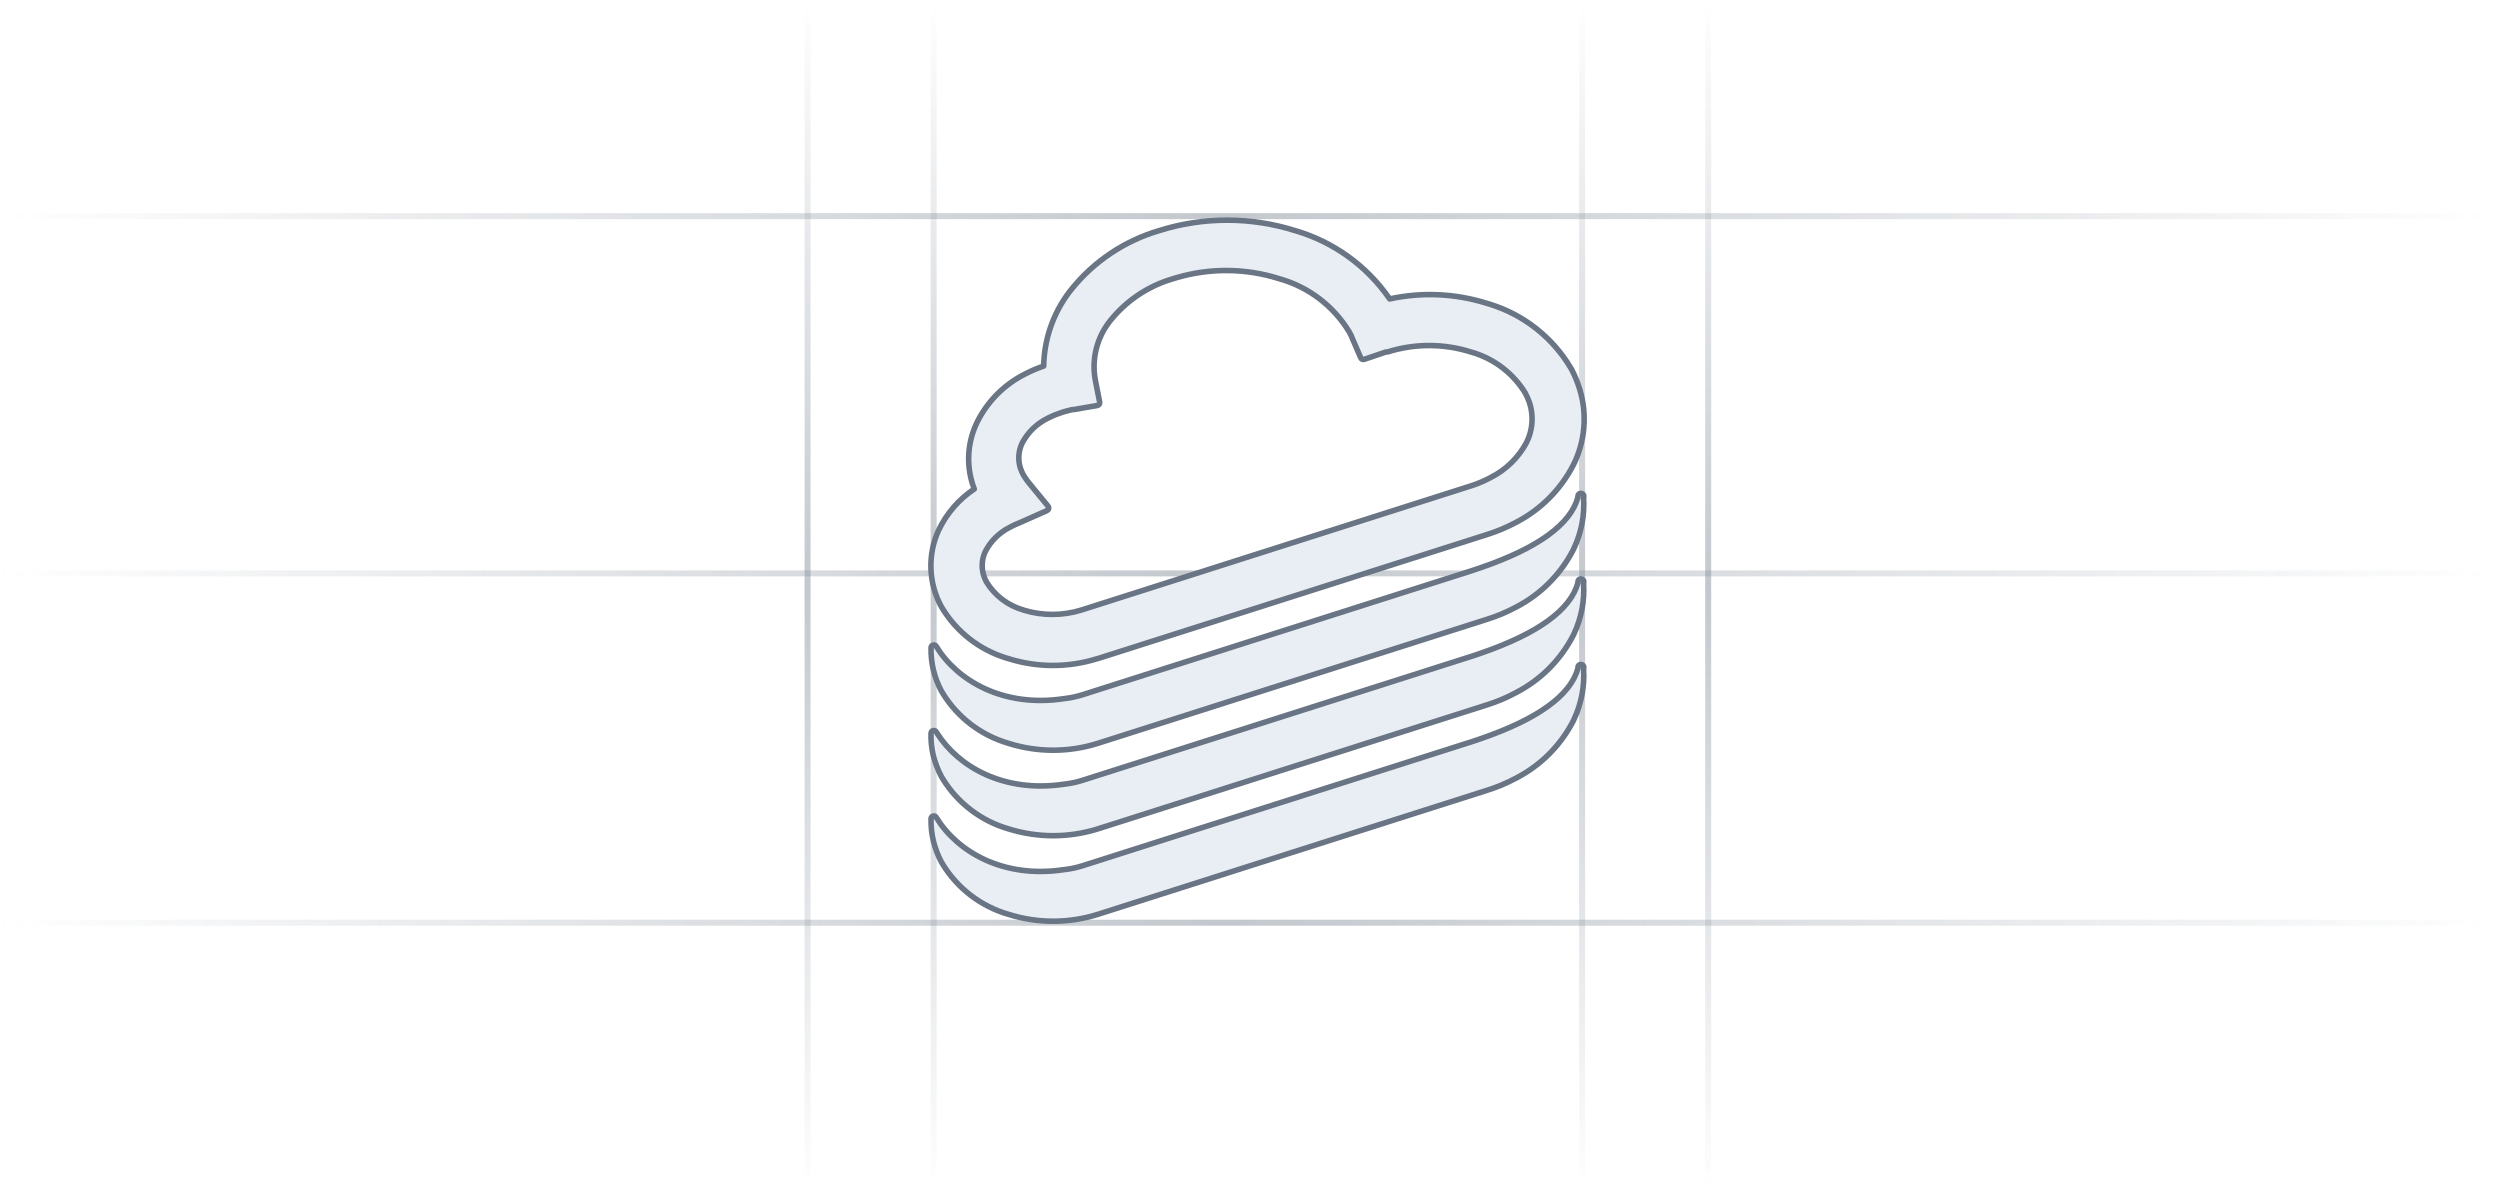
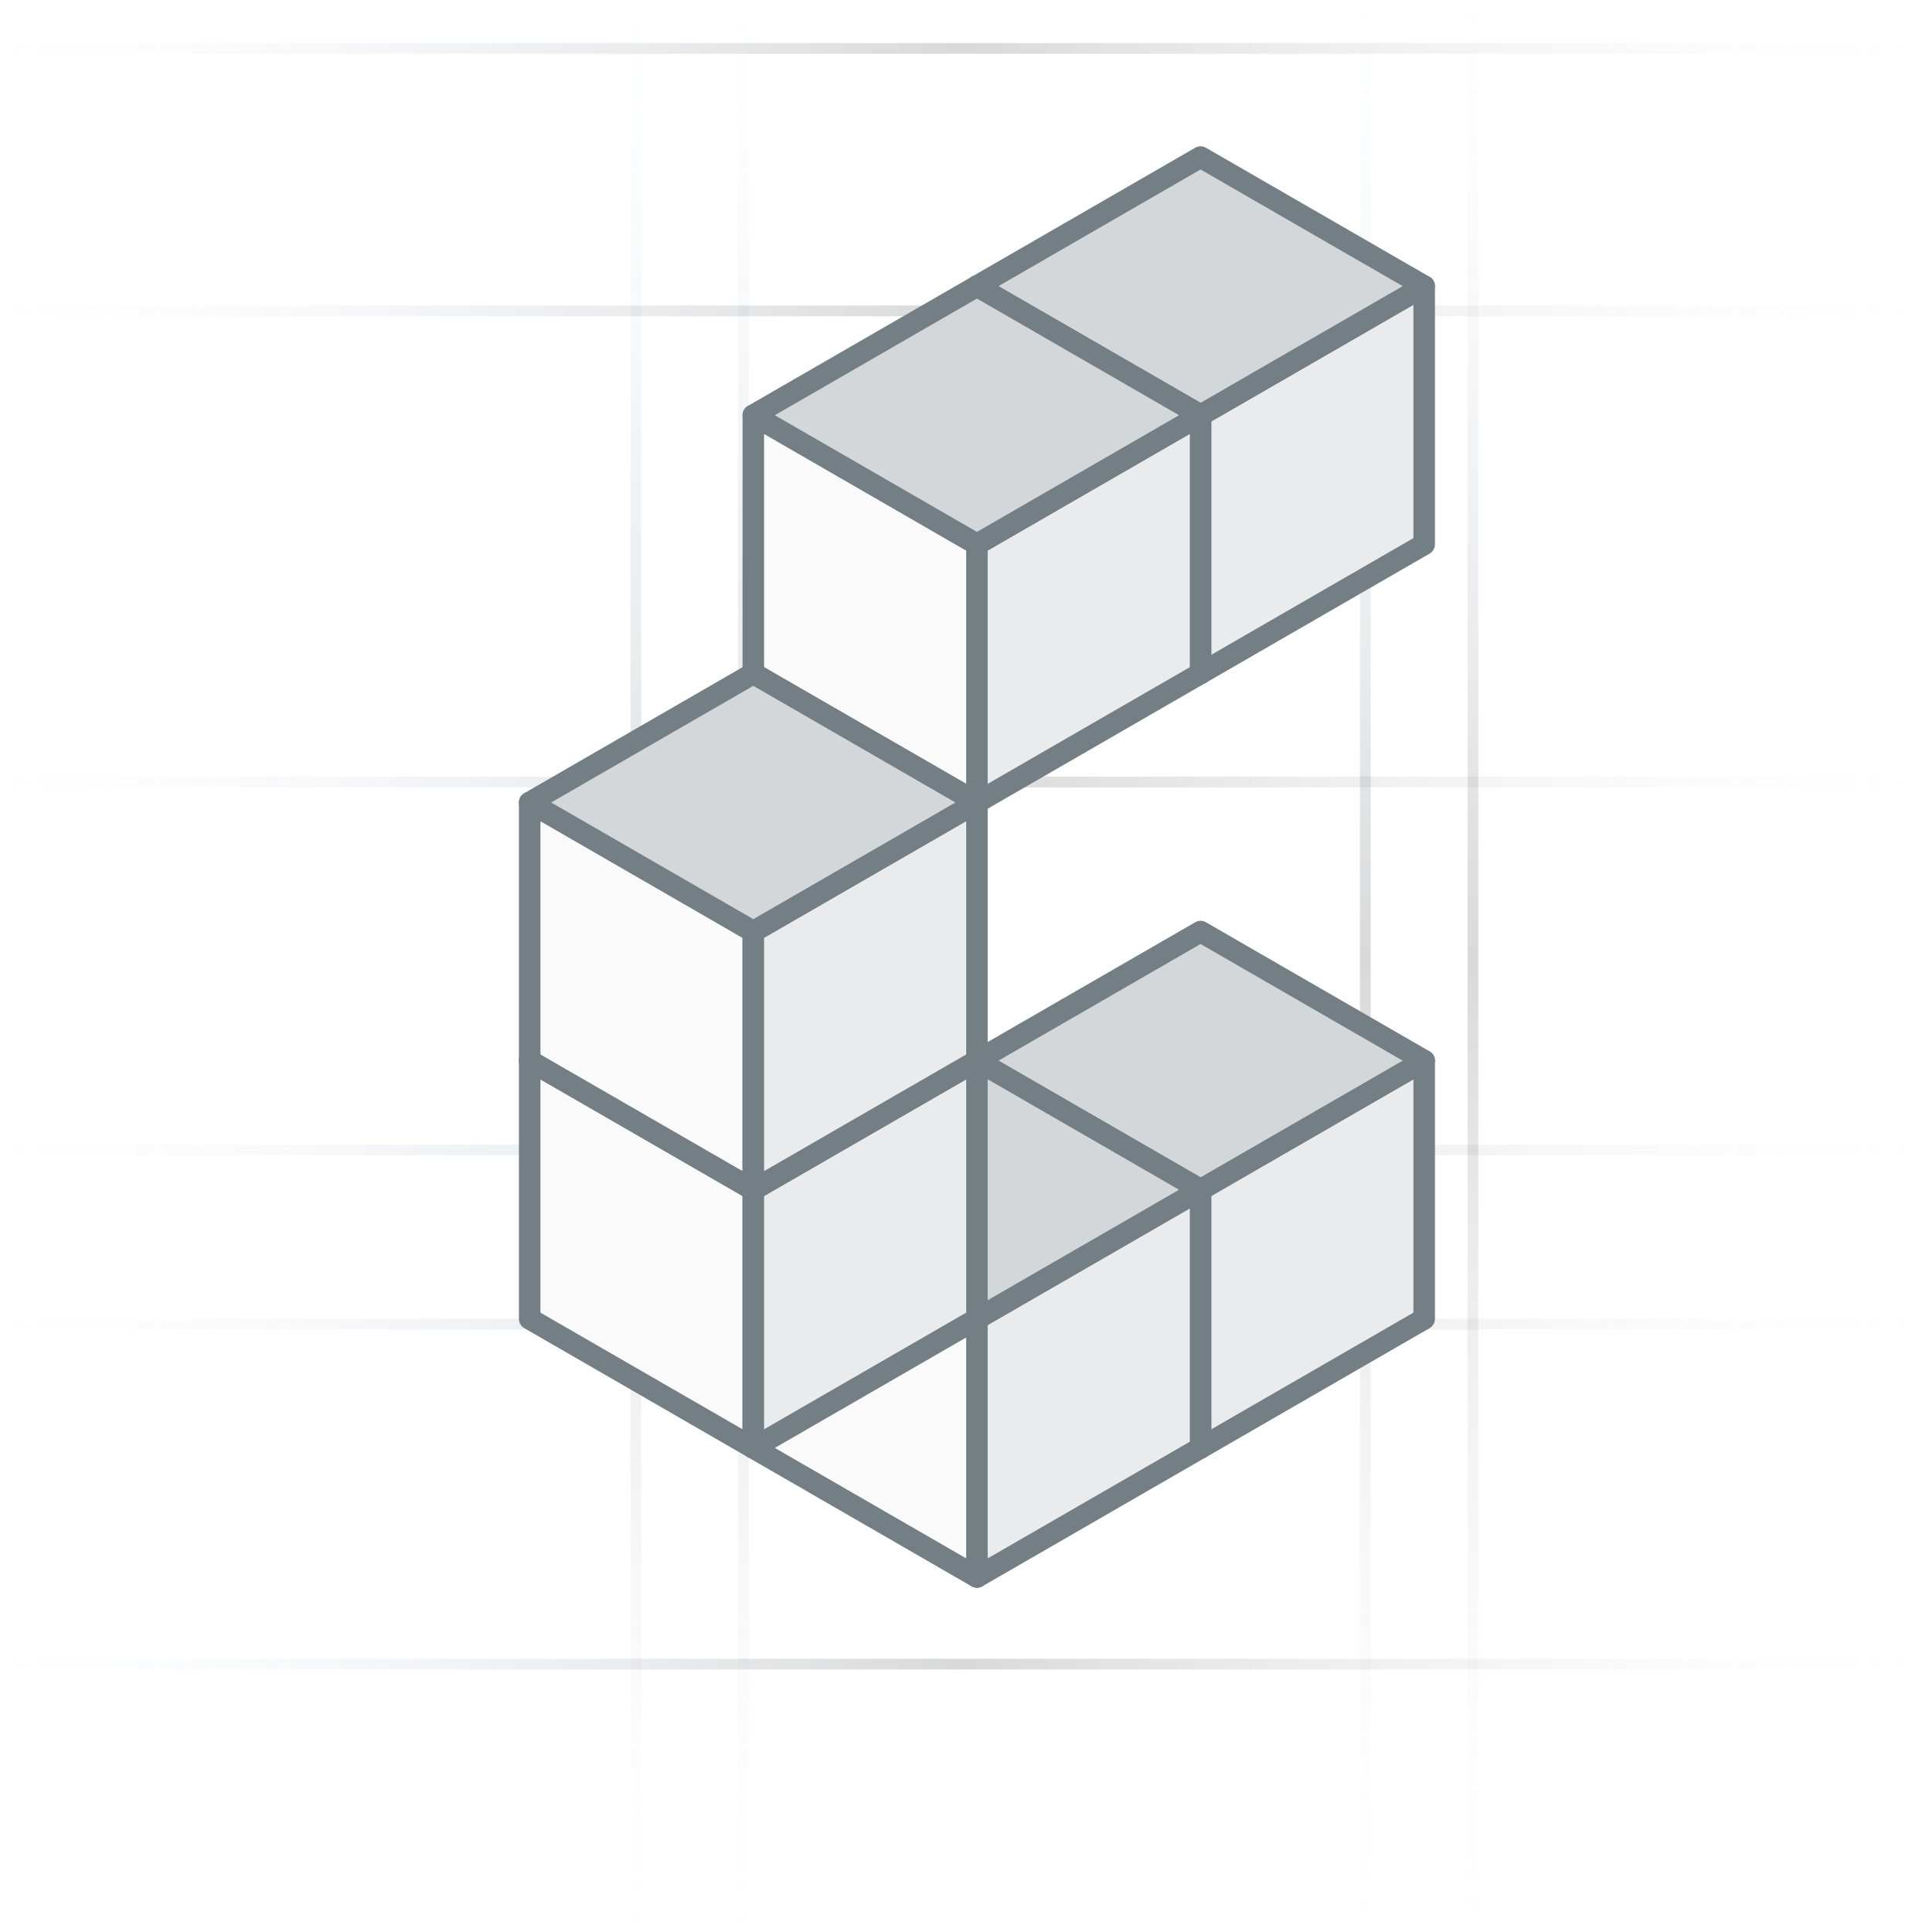
- <svg xmlns="http://www.w3.org/2000/svg" width="897" height="429" fill="none">
-   <g opacity=".8">
-     <path fill="url(#a)" d="M0 329.992h896.191v2.154H0z" opacity=".5" />
-     <path fill="url(#b)" d="M0 76.481h896.191v2.154H0z" opacity=".5" />
-     <path fill="url(#c)" d="M0 204.659h896.191v2.154H0z" opacity=".5" />
-     <path fill="url(#d)" d="M290.831 0h428.707v2.154H290.831z" opacity=".5" transform="rotate(90 290.831 0)" />
-     <path fill="url(#e)" d="M613.977 0h428.707v2.154H613.977z" opacity=".5" transform="rotate(90 613.977 0)" />
-     <path fill="url(#f)" d="M568.736 0h428.707v2.154H568.736z" opacity=".5" transform="rotate(90 568.736 0)" />
-     <path fill="url(#g)" d="M336.072 0h428.707v2.154H336.072z" opacity=".5" transform="rotate(90 336.072 0)" />
-   </g>
-   <path fill="#E9EEF5" stroke="#697584" stroke-linejoin="round" stroke-width="2" d="M567.295 238.414a1.003 1.003 0 0 1 .974 1.229c-.024.101-.051.203-.077.304a37.352 37.352 0 0 1-3.451 18.174l-.269.566-.01.018a47.5 47.5 0 0 1-20.608 20.543v.001a59.618 59.618 0 0 1-10.338 4.325L393.92 328.063h-.002a53.194 53.194 0 0 1-32.043.007v.001a40.973 40.973 0 0 1-23.599-17.942l-.506-.849-.017-.03a31.297 31.297 0 0 1-3.698-15.505l.017-.163a1 1 0 0 1 1.837-.334c7.516 12.332 24.01 22.059 45.782 18.793l.041-.005a34.249 34.249 0 0 0 6.644-1.389l139.599-44.49 1.276-.425.002-.001 2.083-.704c10.267-3.545 18.275-7.419 24.062-11.601 5.937-4.291 9.465-8.855 10.776-13.664l-.019-.269a1.003 1.003 0 0 1 .997-1.079h.143Zm0-30.696a1.002 1.002 0 0 1 .975 1.227c-.024.103-.052.204-.078.306a37.282 37.282 0 0 1-3.451 18.174l-.27.564-.009.019a47.493 47.493 0 0 1-20.602 20.539l.001.001a57.055 57.055 0 0 1-10.346 4.365l-.001-.001-139.594 44.489-.006.002a53.77 53.77 0 0 1-32.06 0v-.001a41.117 41.117 0 0 1-23.576-17.934l-.507-.848-.019-.033a30.362 30.362 0 0 1-1.659-3.679v.001a29.525 29.525 0 0 1-2.037-11.836l.018-.162a1 1 0 0 1 1.834-.325l.359.574c7.673 12.024 23.992 21.4 45.425 18.22l.04-.005.845-.102a34.156 34.156 0 0 0 5.799-1.288l139.599-44.49 1.276-.425h.002l2.083-.705c10.266-3.546 18.274-7.421 24.061-11.609 5.937-4.296 9.466-8.87 10.777-13.691l-.019-.268a1.003 1.003 0 0 1 .997-1.079h.143Zm0-30.697a1 1 0 0 1 .975 1.227c-.024.102-.051.202-.077.304a37.212 37.212 0 0 1-3.452 18.177l-.27.564-.009.018a47.68 47.68 0 0 1-20.608 20.579v.001a59.692 59.692 0 0 1-10.338 4.324L393.92 266.704l-.002.001a53.202 53.202 0 0 1-32.067 0v-.001a41.12 41.12 0 0 1-23.573-17.933l-.507-.848-.018-.031a31.297 31.297 0 0 1-3.698-15.505l.017-.163a1 1 0 0 1 1.837-.334c7.516 12.332 24.01 22.058 45.782 18.793l.041-.005a34.249 34.249 0 0 0 6.644-1.389l139.599-44.49 1.276-.426h.002l2.084-.703c10.266-3.536 18.273-7.406 24.06-11.594 5.937-4.296 9.468-8.874 10.778-13.707l-.02-.268a1 1 0 0 1 .997-1.08h.143Zm-151.41-94.267a81.235 81.235 0 0 1 48.813-.001h.001a62.342 62.342 0 0 1 33.917 24.497 68.075 68.075 0 0 1 34.877 1.589l1.192.356a51.427 51.427 0 0 1 28.792 22.653l.315.534.02.035.419.813a40.297 40.297 0 0 1 2.406 5.924l.265.864a36.677 36.677 0 0 1-2.436 26.91l-.005.01a47.818 47.818 0 0 1-20.62 20.548l-.001-.001a59.645 59.645 0 0 1-10.324 4.319L393.92 236.293a.992.992 0 0 1-.248.043 53.203 53.203 0 0 1-31.903-.034l-.949-.285a40.975 40.975 0 0 1-22.651-17.658l-.507-.848-.016-.03a30.627 30.627 0 0 1-.888-27.189l.007-.014a36.75 36.75 0 0 1 12.807-14.828 28.013 28.013 0 0 1-.579-1.629v-.001a29.935 29.935 0 0 1 1.816-22.769l.001-.002.348-.667a38.455 38.455 0 0 1 16.252-15.986l.937-.483a48.31 48.31 0 0 1 6.129-2.571 45.337 45.337 0 0 1 9.142-26.504l.007-.008.773-.982a63.325 63.325 0 0 1 31.487-21.094Zm42.972 17.208a62.996 62.996 0 0 0-36.652-.352l-1.156.352-.025.008a44.823 44.823 0 0 0-23.001 15.513l.001.001a26.366 26.366 0 0 0-5.073 20.639l1.611 8.184a1 1 0 0 1-.811 1.178l-8.27 1.43a.965.965 0 0 1-.169.015c-.372 0-.725.061-1.087.149-.185.045-.361.094-.553.147-.092.025-.189.051-.288.076l-.301.07c-.619.13-1.504.401-2.202.645a29.064 29.064 0 0 0-4.539 1.833l-.617.32-.024.013a20.46 20.46 0 0 0-8.829 8.566l-.259.538a12.1 12.1 0 0 0-.505 8.627l.214.602c.226.595.49 1.176.79 1.739l.191.34c.131.224.269.445.414.661l.222.319.035.052.217.334c.223.33.461.65.713.959h-.001l7.159 8.719a1 1 0 0 1-.368 1.548l-9.987 4.431-.041.018c-.836.326-1.655.693-2.455 1.098l-.793.419a19.78 19.78 0 0 0-8.897 8.762 11.882 11.882 0 0 0-.319 9.291l.17.412c.172.402.359.797.563 1.185a22.79 22.79 0 0 0 13.285 10.065c.087.025.168.06.243.105a35.25 35.25 0 0 0 20.552-.095l139.602-44.491.006-.002.931-.302a40.202 40.202 0 0 0 6.264-2.731l.027-.014a29.76 29.76 0 0 0 12.846-12.513 18.836 18.836 0 0 0 1.154-14.144l-.163-.464a25.977 25.977 0 0 0-1.377-3.127 33.358 33.358 0 0 0-18.85-14.595l-.766-.222-.033-.009a49.552 49.552 0 0 0-29.754 0 1.02 1.02 0 0 1-.3.046h-.403l-.556.194-.008.003-7.159 2.43a1.002 1.002 0 0 1-1.24-.549l-3.007-6.933a1.324 1.324 0 0 1-.033-.088 6.432 6.432 0 0 0-.308-.772l-.125-.248-.027-.055a9.417 9.417 0 0 0-.262-.519 22.088 22.088 0 0 1-.303-.574 42.806 42.806 0 0 0-25.28-19.227l-.034-.01Z" />
+ <svg xmlns="http://www.w3.org/2000/svg" width="892" height="898" viewBox="0 0 892 898" fill="none">
+   <rect opacity="0.15" y="361" width="892" height="5" fill="url(#paint0_linear_1077_4121)" />
+   <rect opacity="0.15" y="532" width="892" height="5" fill="url(#paint1_linear_1077_4121)" />
+   <rect opacity="0.15" y="613" width="892" height="5" fill="url(#paint2_linear_1077_4121)" />
+   <rect opacity="0.15" y="771" width="892" height="5" fill="url(#paint3_linear_1077_4121)" />
+   <rect opacity="0.15" y="142" width="892" height="5" fill="url(#paint4_linear_1077_4121)" />
+   <rect opacity="0.15" y="20" width="892" height="5" fill="url(#paint5_linear_1077_4121)" />
+   <rect opacity="0.15" x="298" y="6" width="892" height="5" transform="rotate(90 298 6)" fill="url(#paint6_linear_1077_4121)" />
+   <rect opacity="0.15" x="348" y="6" width="892" height="5" transform="rotate(90 348 6)" fill="url(#paint7_linear_1077_4121)" />
+   <rect opacity="0.15" x="637" width="892" height="5" transform="rotate(90 637 0)" fill="url(#paint8_linear_1077_4121)" />
+   <rect opacity="0.15" x="687" width="892" height="5" transform="rotate(90 687 0)" fill="url(#paint9_linear_1077_4121)" />
+   <path d="M454 493L557.923 553V673L454 613V493Z" fill="#FAFAFA" stroke="#747E85" stroke-width="10" stroke-linejoin="round" />
+   <path d="M661.845 493L557.922 553V673L661.845 613V493Z" fill="#EAEBEC" stroke="#747E85" stroke-width="10" stroke-linejoin="round" />
+   <path d="M557.923 433L661.846 493L557.923 553L454 493L557.923 433Z" fill="#D3D7DA" stroke="#747E85" stroke-width="10" stroke-linejoin="round" />
+   <path d="M350.078 553L454.001 613V733L350.078 673V553Z" fill="#FAFAFA" stroke="#747E85" stroke-width="10" stroke-linejoin="round" />
+   <path d="M557.923 553L454 613V733L557.923 673V553Z" fill="#EAEBEC" stroke="#747E85" stroke-width="10" stroke-linejoin="round" />
+   <path d="M454.001 493L557.924 553L454.001 613L350.078 553L454.001 493Z" fill="#D3D7DA" stroke="#747E85" stroke-width="10" stroke-linejoin="round" />
+   <path d="M454 133L557.923 193V313L454 253V133Z" fill="#FAFAFA" stroke="#747E85" stroke-width="10" stroke-linejoin="round" />
+   <path d="M661.845 133L557.922 193V313L661.845 253V133Z" fill="#EAEBEC" stroke="#747E85" stroke-width="10" stroke-linejoin="round" />
+   <path d="M557.923 73L661.846 133L557.923 193L454 133L557.923 73Z" fill="#D3D7DA" stroke="#747E85" stroke-width="10" stroke-linejoin="round" />
+   <path d="M246.152 493L350.075 553V673L246.152 613V493Z" fill="#FAFAFA" stroke="#747E85" stroke-width="10" stroke-linejoin="round" />
+   <path d="M453.997 493L350.074 553V673L453.997 613V493Z" fill="#EAEBEC" stroke="#747E85" stroke-width="10" stroke-linejoin="round" />
+   <path d="M350.075 433L453.998 493L350.075 553L246.152 493L350.075 433Z" fill="#D3D7DA" stroke="#747E85" stroke-width="10" stroke-linejoin="round" />
+   <path d="M350.078 193L454.001 253V373L350.078 313V193Z" fill="#FAFAFA" stroke="#747E85" stroke-width="10" stroke-linejoin="round" />
+   <path d="M557.923 193L454 253V373L557.923 313V193Z" fill="#EAEBEC" stroke="#747E85" stroke-width="10" stroke-linejoin="round" />
+   <path d="M454.001 133L557.924 193L454.001 253L350.078 193L454.001 133Z" fill="#D3D7DA" stroke="#747E85" stroke-width="10" stroke-linejoin="round" />
+   <path d="M246.152 373L350.075 433V553L246.152 493V373Z" fill="#FAFAFA" stroke="#747E85" stroke-width="10" stroke-linejoin="round" />
+   <path d="M453.997 373L350.074 433V553L453.997 493V373Z" fill="#EAEBEC" stroke="#747E85" stroke-width="10" stroke-linejoin="round" />
+   <path d="M350.075 313L453.998 373L350.075 433L246.152 373L350.075 313Z" fill="#D3D7DA" stroke="#747E85" stroke-width="10" stroke-linejoin="round" />
  <defs>
-     <linearGradient id="a" x1="896.191" x2="0" y1="332.148" y2="332.147" gradientUnits="userSpaceOnUse">
-       <stop stop-color="#697584" stop-opacity="0" />
-       <stop offset=".51" stop-color="#697584" />
-       <stop offset="1" stop-color="#697584" stop-opacity="0" />
+     <linearGradient id="paint0_linear_1077_4121" x1="892" y1="366.005" x2="-2.83415e-06" y2="366.005" gradientUnits="userSpaceOnUse">
+       <stop stop-color="#C8C8C8" stop-opacity="0" />
+       <stop offset="0.5" />
+       <stop offset="1" stop-color="#77B1F9" stop-opacity="0" />
    </linearGradient>
-     <linearGradient id="b" x1="896.191" x2="0" y1="78.638" y2="78.636" gradientUnits="userSpaceOnUse">
-       <stop stop-color="#697584" stop-opacity="0" />
-       <stop offset=".51" stop-color="#697584" />
-       <stop offset="1" stop-color="#697584" stop-opacity="0" />
+     <linearGradient id="paint1_linear_1077_4121" x1="892" y1="537.005" x2="-2.83415e-06" y2="537.005" gradientUnits="userSpaceOnUse">
+       <stop stop-color="#C8C8C8" stop-opacity="0" />
+       <stop offset="0.5" />
+       <stop offset="1" stop-color="#77B1F9" stop-opacity="0" />
    </linearGradient>
-     <linearGradient id="c" x1="896.191" x2="0" y1="206.816" y2="206.815" gradientUnits="userSpaceOnUse">
-       <stop stop-color="#697584" stop-opacity="0" />
-       <stop offset=".51" stop-color="#697584" />
-       <stop offset="1" stop-color="#697584" stop-opacity="0" />
+     <linearGradient id="paint2_linear_1077_4121" x1="892" y1="618.005" x2="-2.83415e-06" y2="618.005" gradientUnits="userSpaceOnUse">
+       <stop stop-color="#C8C8C8" stop-opacity="0" />
+       <stop offset="0.5" />
+       <stop offset="1" stop-color="#77B1F9" stop-opacity="0" />
    </linearGradient>
-     <linearGradient id="d" x1="719.538" x2="290.831" y1="2.157" y2="2.156" gradientUnits="userSpaceOnUse">
-       <stop stop-color="#697584" stop-opacity="0" />
-       <stop offset=".51" stop-color="#697584" />
-       <stop offset="1" stop-color="#697584" stop-opacity="0" />
+     <linearGradient id="paint3_linear_1077_4121" x1="892" y1="776.005" x2="-2.83415e-06" y2="776.005" gradientUnits="userSpaceOnUse">
+       <stop stop-color="#C8C8C8" stop-opacity="0" />
+       <stop offset="0.5" />
+       <stop offset="1" stop-color="#77B1F9" stop-opacity="0" />
    </linearGradient>
-     <linearGradient id="e" x1="1042.68" x2="613.977" y1="2.157" y2="2.156" gradientUnits="userSpaceOnUse">
-       <stop stop-color="#697584" stop-opacity="0" />
-       <stop offset=".51" stop-color="#697584" />
-       <stop offset="1" stop-color="#697584" stop-opacity="0" />
+     <linearGradient id="paint4_linear_1077_4121" x1="892" y1="147.005" x2="-2.83415e-06" y2="147.005" gradientUnits="userSpaceOnUse">
+       <stop stop-color="#C8C8C8" stop-opacity="0" />
+       <stop offset="0.5" />
+       <stop offset="1" stop-color="#77B1F9" stop-opacity="0" />
    </linearGradient>
-     <linearGradient id="f" x1="997.443" x2="568.736" y1="2.157" y2="2.156" gradientUnits="userSpaceOnUse">
-       <stop stop-color="#697584" stop-opacity="0" />
-       <stop offset=".51" stop-color="#697584" />
-       <stop offset="1" stop-color="#697584" stop-opacity="0" />
+     <linearGradient id="paint5_linear_1077_4121" x1="892" y1="25.005" x2="-2.83415e-06" y2="25.005" gradientUnits="userSpaceOnUse">
+       <stop stop-color="#C8C8C8" stop-opacity="0" />
+       <stop offset="0.5" />
+       <stop offset="1" stop-color="#77B1F9" stop-opacity="0" />
    </linearGradient>
-     <linearGradient id="g" x1="764.778" x2="336.072" y1="2.157" y2="2.156" gradientUnits="userSpaceOnUse">
-       <stop stop-color="#697584" stop-opacity="0" />
-       <stop offset=".51" stop-color="#697584" />
-       <stop offset="1" stop-color="#697584" stop-opacity="0" />
+     <linearGradient id="paint6_linear_1077_4121" x1="1190" y1="11.005" x2="298" y2="11.005" gradientUnits="userSpaceOnUse">
+       <stop stop-color="#C8C8C8" stop-opacity="0" />
+       <stop offset="0.5" />
+       <stop offset="1" stop-color="#77B1F9" stop-opacity="0" />
+     </linearGradient>
+     <linearGradient id="paint7_linear_1077_4121" x1="1240" y1="11.005" x2="348" y2="11.005" gradientUnits="userSpaceOnUse">
+       <stop stop-color="#C8C8C8" stop-opacity="0" />
+       <stop offset="0.5" />
+       <stop offset="1" stop-color="#77B1F9" stop-opacity="0" />
+     </linearGradient>
+     <linearGradient id="paint8_linear_1077_4121" x1="1529" y1="5.005" x2="637" y2="5.005" gradientUnits="userSpaceOnUse">
+       <stop stop-color="#C8C8C8" stop-opacity="0" />
+       <stop offset="0.5" />
+       <stop offset="1" stop-color="#77B1F9" stop-opacity="0" />
+     </linearGradient>
+     <linearGradient id="paint9_linear_1077_4121" x1="1579" y1="5.005" x2="687" y2="5.005" gradientUnits="userSpaceOnUse">
+       <stop stop-color="#C8C8C8" stop-opacity="0" />
+       <stop offset="0.5" />
+       <stop offset="1" stop-color="#77B1F9" stop-opacity="0" />
    </linearGradient>
  </defs>
</svg>
